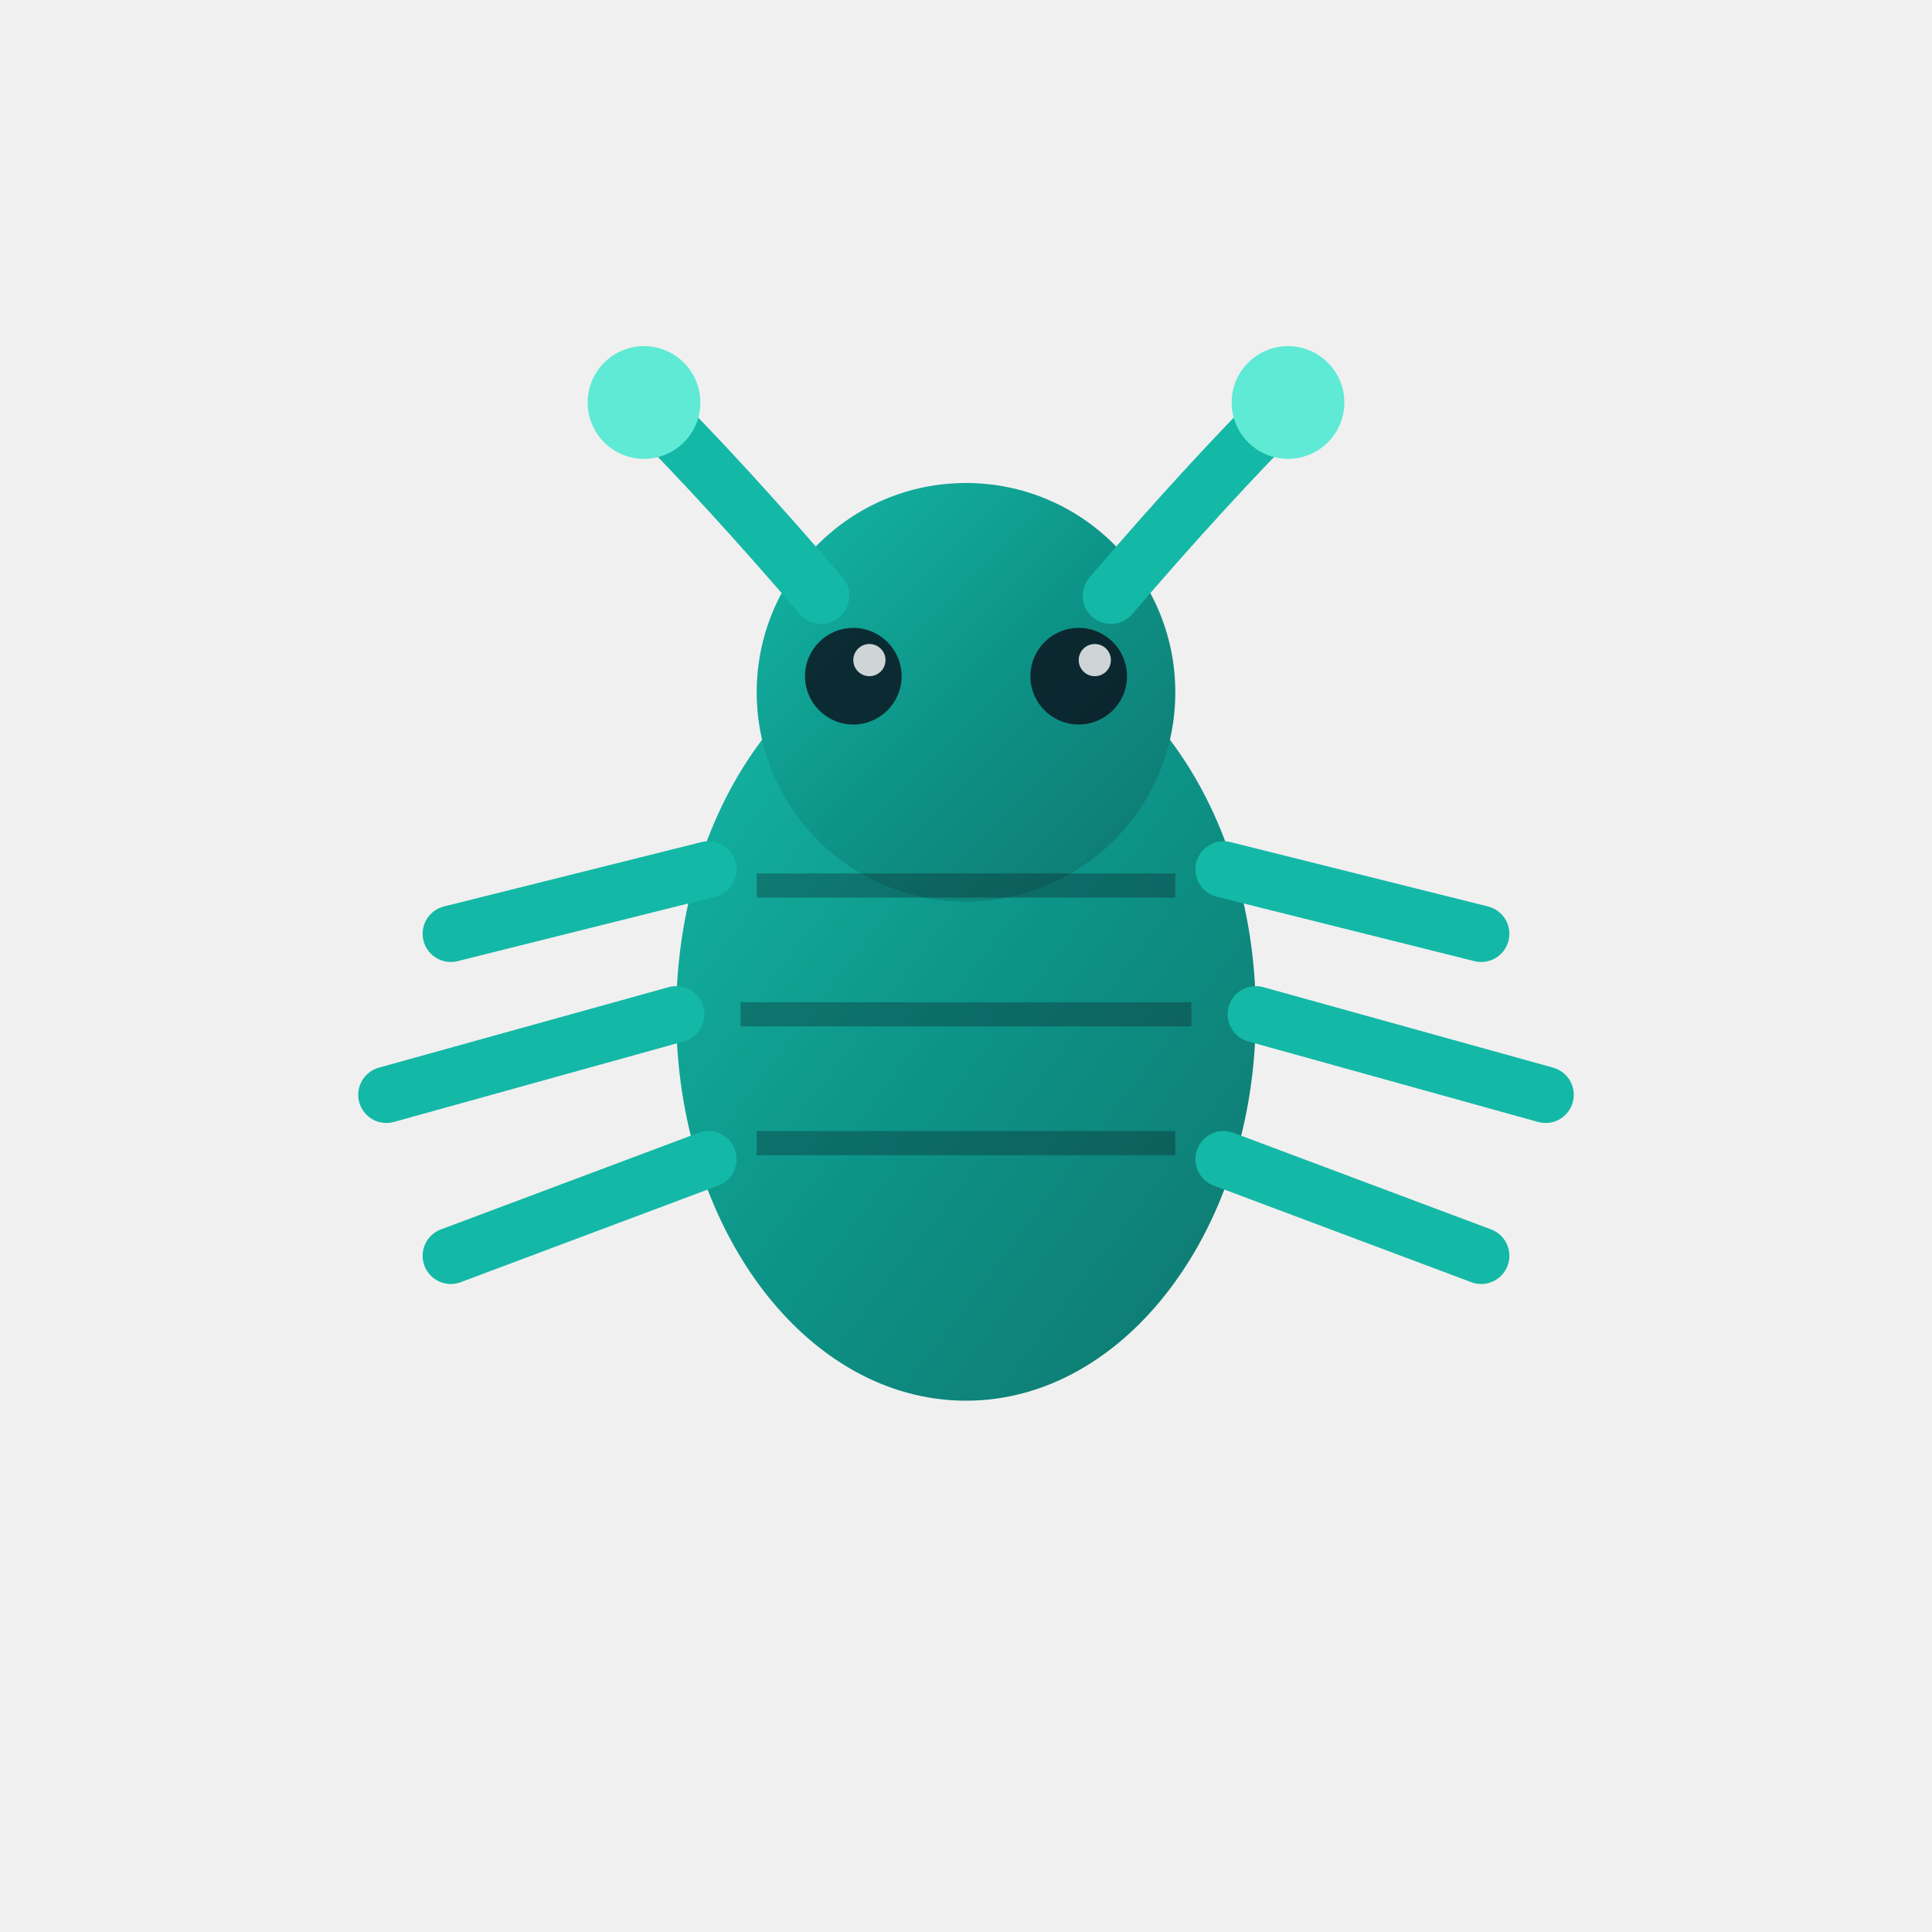
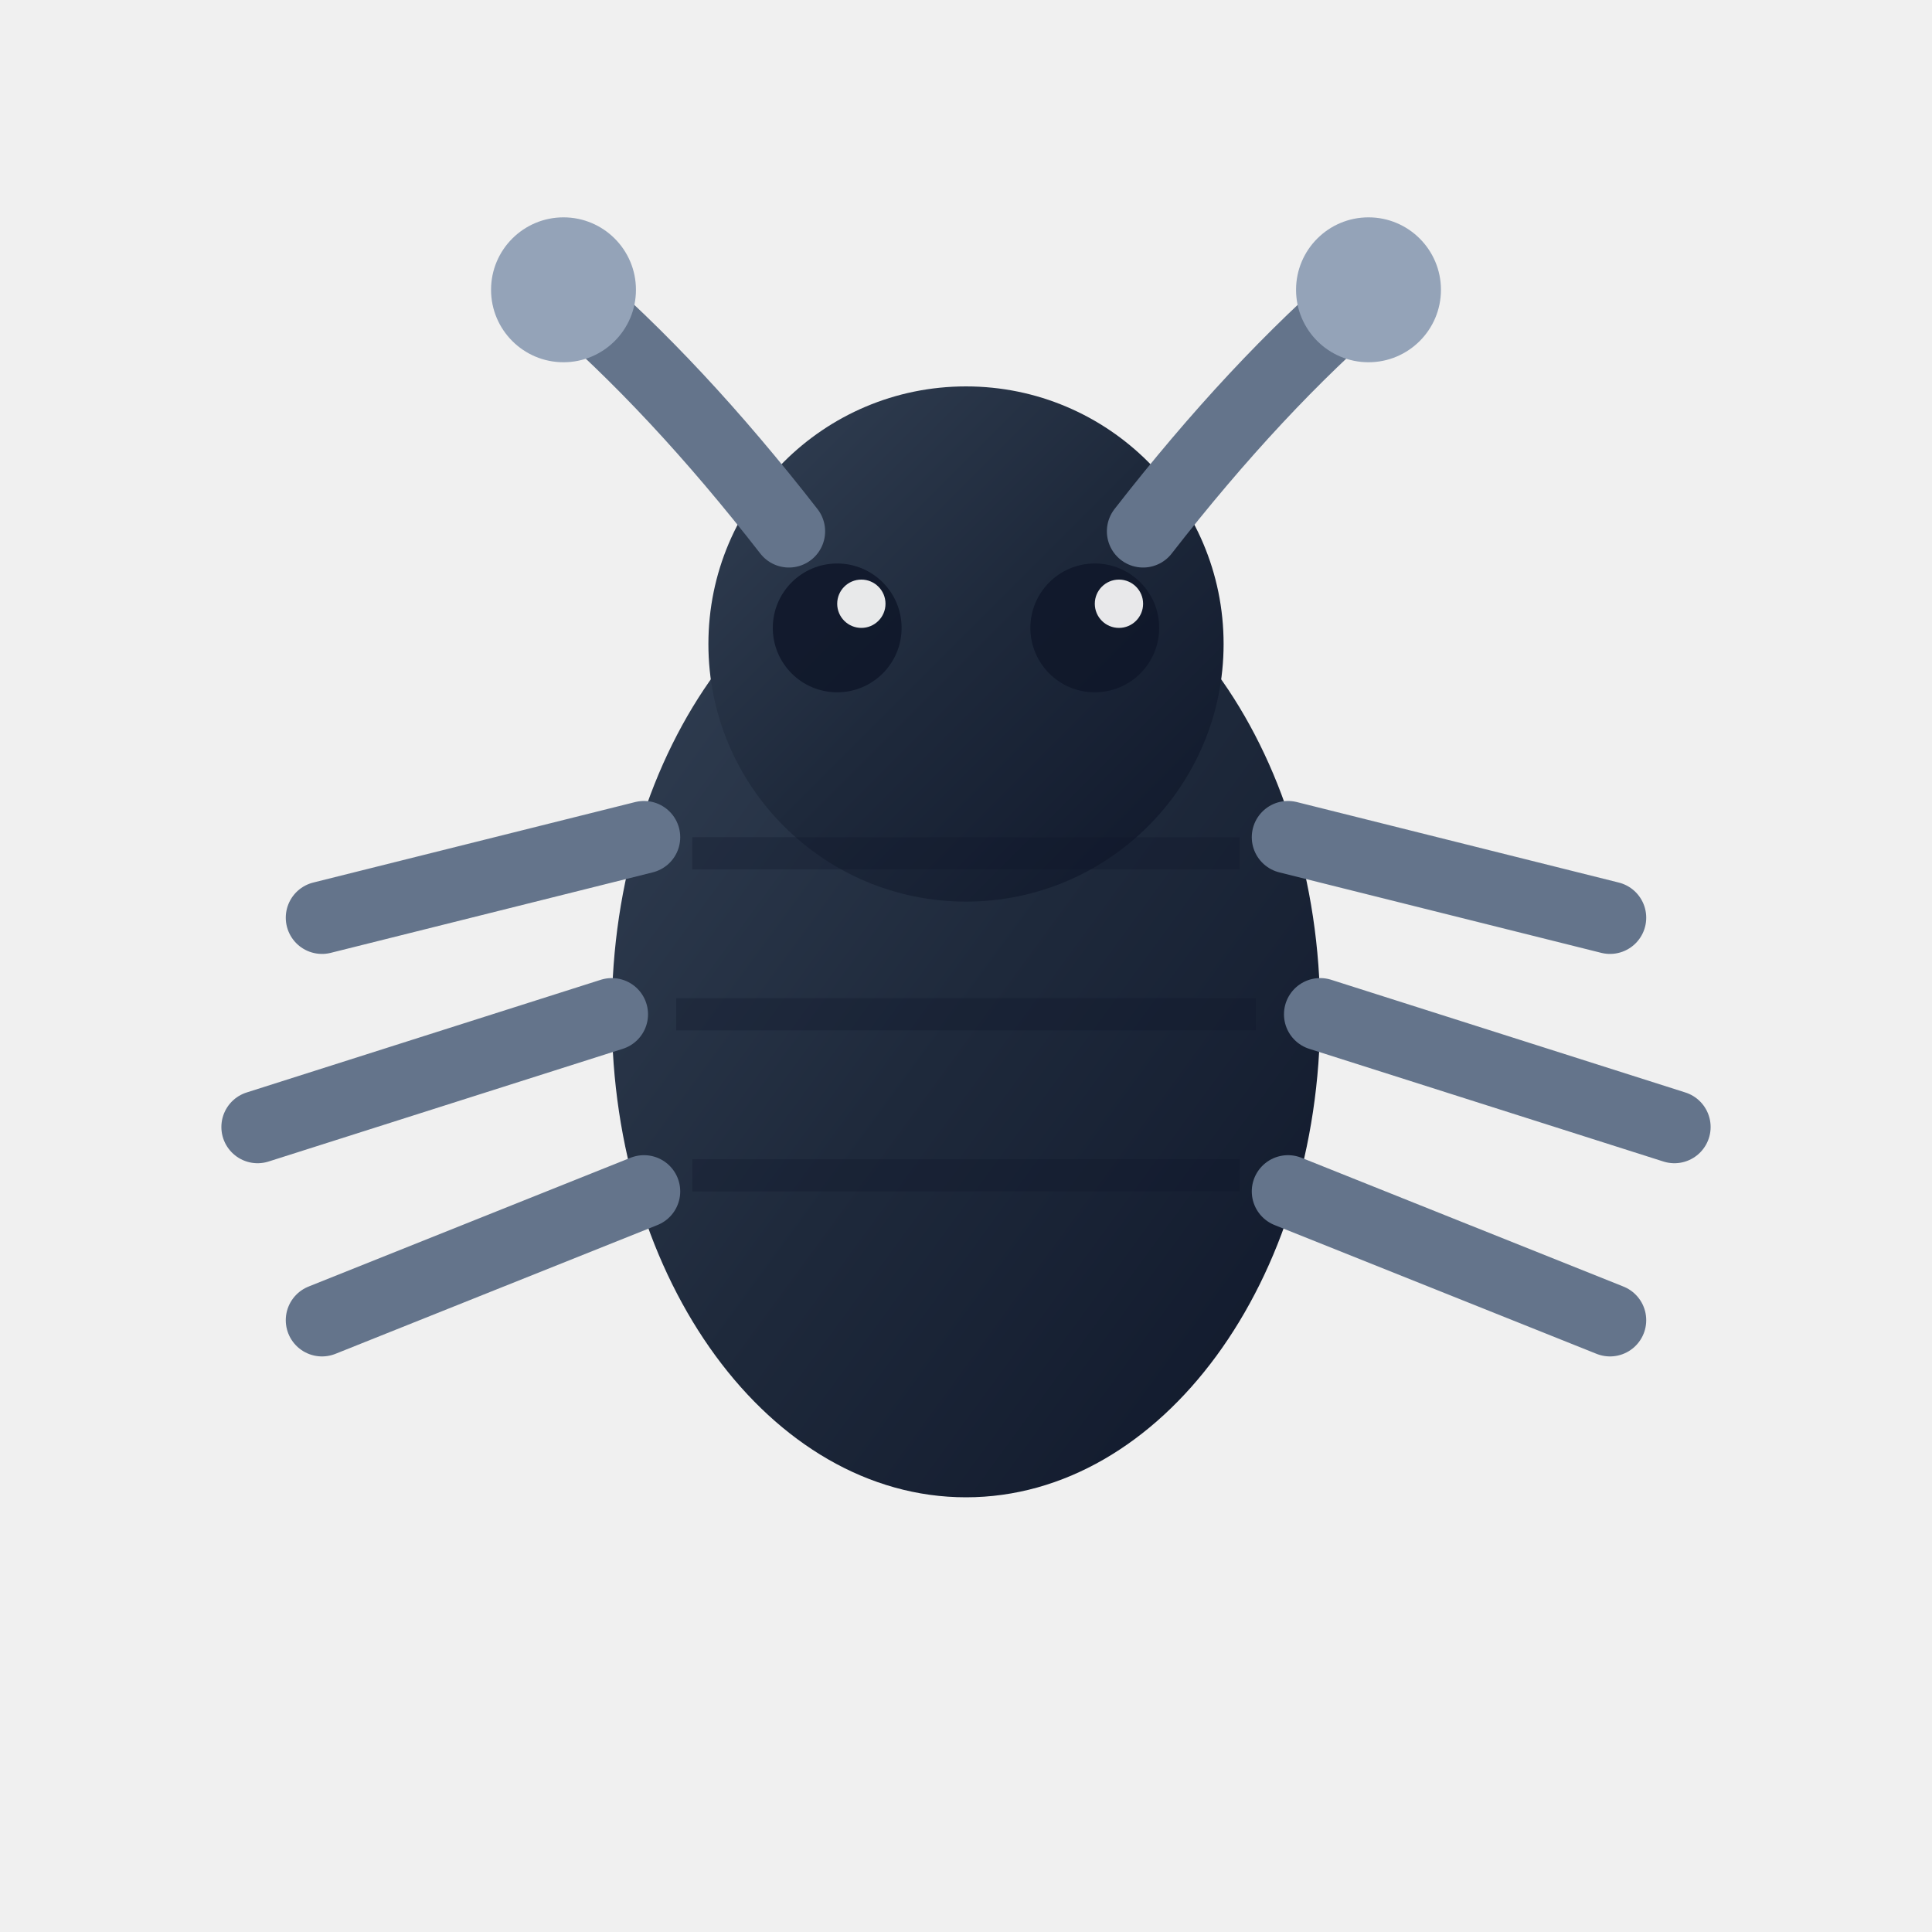
<svg xmlns="http://www.w3.org/2000/svg" width="120" height="120" viewBox="0 0 120 120" fill="none">
-   <ellipse cx="60" cy="63" rx="18" ry="24" fill="url(#bugGradient)" />
-   <circle cx="60" cy="43" r="13" fill="url(#bugGradient)" />
-   <path d="M 51 37 Q 45 30 40 25" stroke="#14b8a6" stroke-width="3.5" stroke-linecap="round" fill="none" />
-   <path d="M 69 37 Q 75 30 80 25" stroke="#14b8a6" stroke-width="3.5" stroke-linecap="round" fill="none" />
-   <circle cx="40" cy="25" r="3.5" fill="#5eead4">
+   <ellipse cx="60" cy="63" rx="22" ry="30" fill="url(#bugGradient)" />
+   <circle cx="60" cy="40" r="16" fill="url(#bugGradient)" />
+   <path d="M 49 33 Q 42 24 35 18" stroke="#64748B" stroke-width="4.5" stroke-linecap="round" fill="none" />
+   <path d="M 71 33 Q 78 24 85 18" stroke="#64748B" stroke-width="4.5" stroke-linecap="round" fill="none" />
+   <circle cx="35" cy="18" r="4.5" fill="#94A3B8">
    <animate attributeName="opacity" values="0.6;1;0.6" dur="2s" repeatCount="indefinite" />
  </circle>
-   <circle cx="80" cy="25" r="3.5" fill="#5eead4">
+   <circle cx="85" cy="18" r="4.5" fill="#94A3B8">
    <animate attributeName="opacity" values="0.6;1;0.6" dur="2s" repeatCount="indefinite" begin="0.5s" />
  </circle>
-   <circle cx="53" cy="42" r="3" fill="#0a0e1a" opacity="0.8" />
-   <circle cx="67" cy="42" r="3" fill="#0a0e1a" opacity="0.8" />
-   <circle cx="54" cy="41" r="1" fill="white" opacity="0.8" />
-   <circle cx="68" cy="41" r="1" fill="white" opacity="0.8" />
-   <path d="M 44 54 L 28 58" stroke="#14b8a6" stroke-width="3.5" stroke-linecap="round" />
-   <path d="M 42 63 L 24 68" stroke="#14b8a6" stroke-width="3.5" stroke-linecap="round" />
-   <path d="M 44 72 L 28 78" stroke="#14b8a6" stroke-width="3.5" stroke-linecap="round" />
-   <path d="M 76 54 L 92 58" stroke="#14b8a6" stroke-width="3.5" stroke-linecap="round" />
-   <path d="M 78 63 L 96 68" stroke="#14b8a6" stroke-width="3.5" stroke-linecap="round" />
-   <path d="M 76 72 L 92 78" stroke="#14b8a6" stroke-width="3.5" stroke-linecap="round" />
-   <line x1="47" y1="55" x2="73" y2="55" stroke="rgba(10, 14, 26, 0.3)" stroke-width="1.5" />
-   <line x1="46" y1="63" x2="74" y2="63" stroke="rgba(10, 14, 26, 0.3)" stroke-width="1.5" />
-   <line x1="47" y1="71" x2="73" y2="71" stroke="rgba(10, 14, 26, 0.3)" stroke-width="1.5" />
+   <circle cx="52" cy="39" r="4" fill="#0F172A" opacity="0.9" />
+   <circle cx="68" cy="39" r="4" fill="#0F172A" opacity="0.9" />
+   <circle cx="53.5" cy="37.5" r="1.5" fill="white" opacity="0.9" />
+   <circle cx="69.5" cy="37.5" r="1.5" fill="white" opacity="0.9" />
+   <path d="M 40 52 L 20 57" stroke="#64748B" stroke-width="4.5" stroke-linecap="round" />
+   <path d="M 38 63 L 16 70" stroke="#64748B" stroke-width="4.5" stroke-linecap="round" />
+   <path d="M 40 74 L 20 82" stroke="#64748B" stroke-width="4.5" stroke-linecap="round" />
+   <path d="M 80 52 L 100 57" stroke="#64748B" stroke-width="4.5" stroke-linecap="round" />
+   <path d="M 82 63 L 104 70" stroke="#64748B" stroke-width="4.5" stroke-linecap="round" />
+   <path d="M 80 74 L 100 82" stroke="#64748B" stroke-width="4.5" stroke-linecap="round" />
+   <line x1="43" y1="53" x2="77" y2="53" stroke="rgba(15, 23, 42, 0.3)" stroke-width="2" />
+   <line x1="42" y1="63" x2="78" y2="63" stroke="rgba(15, 23, 42, 0.3)" stroke-width="2" />
+   <line x1="43" y1="73" x2="77" y2="73" stroke="rgba(15, 23, 42, 0.3)" stroke-width="2" />
  <defs>
    <linearGradient id="bugGradient" x1="0%" y1="0%" x2="100%" y2="100%">
-       <stop offset="0%" style="stop-color:#14b8a6;stop-opacity:1" />
-       <stop offset="50%" style="stop-color:#0d9488;stop-opacity:1" />
-       <stop offset="100%" style="stop-color:#0f766e;stop-opacity:1" />
+       <stop offset="0%" style="stop-color:#334155;stop-opacity:1" />
+       <stop offset="50%" style="stop-color:#1E293B;stop-opacity:1" />
+       <stop offset="100%" style="stop-color:#0F172A;stop-opacity:1" />
    </linearGradient>
  </defs>
</svg>
